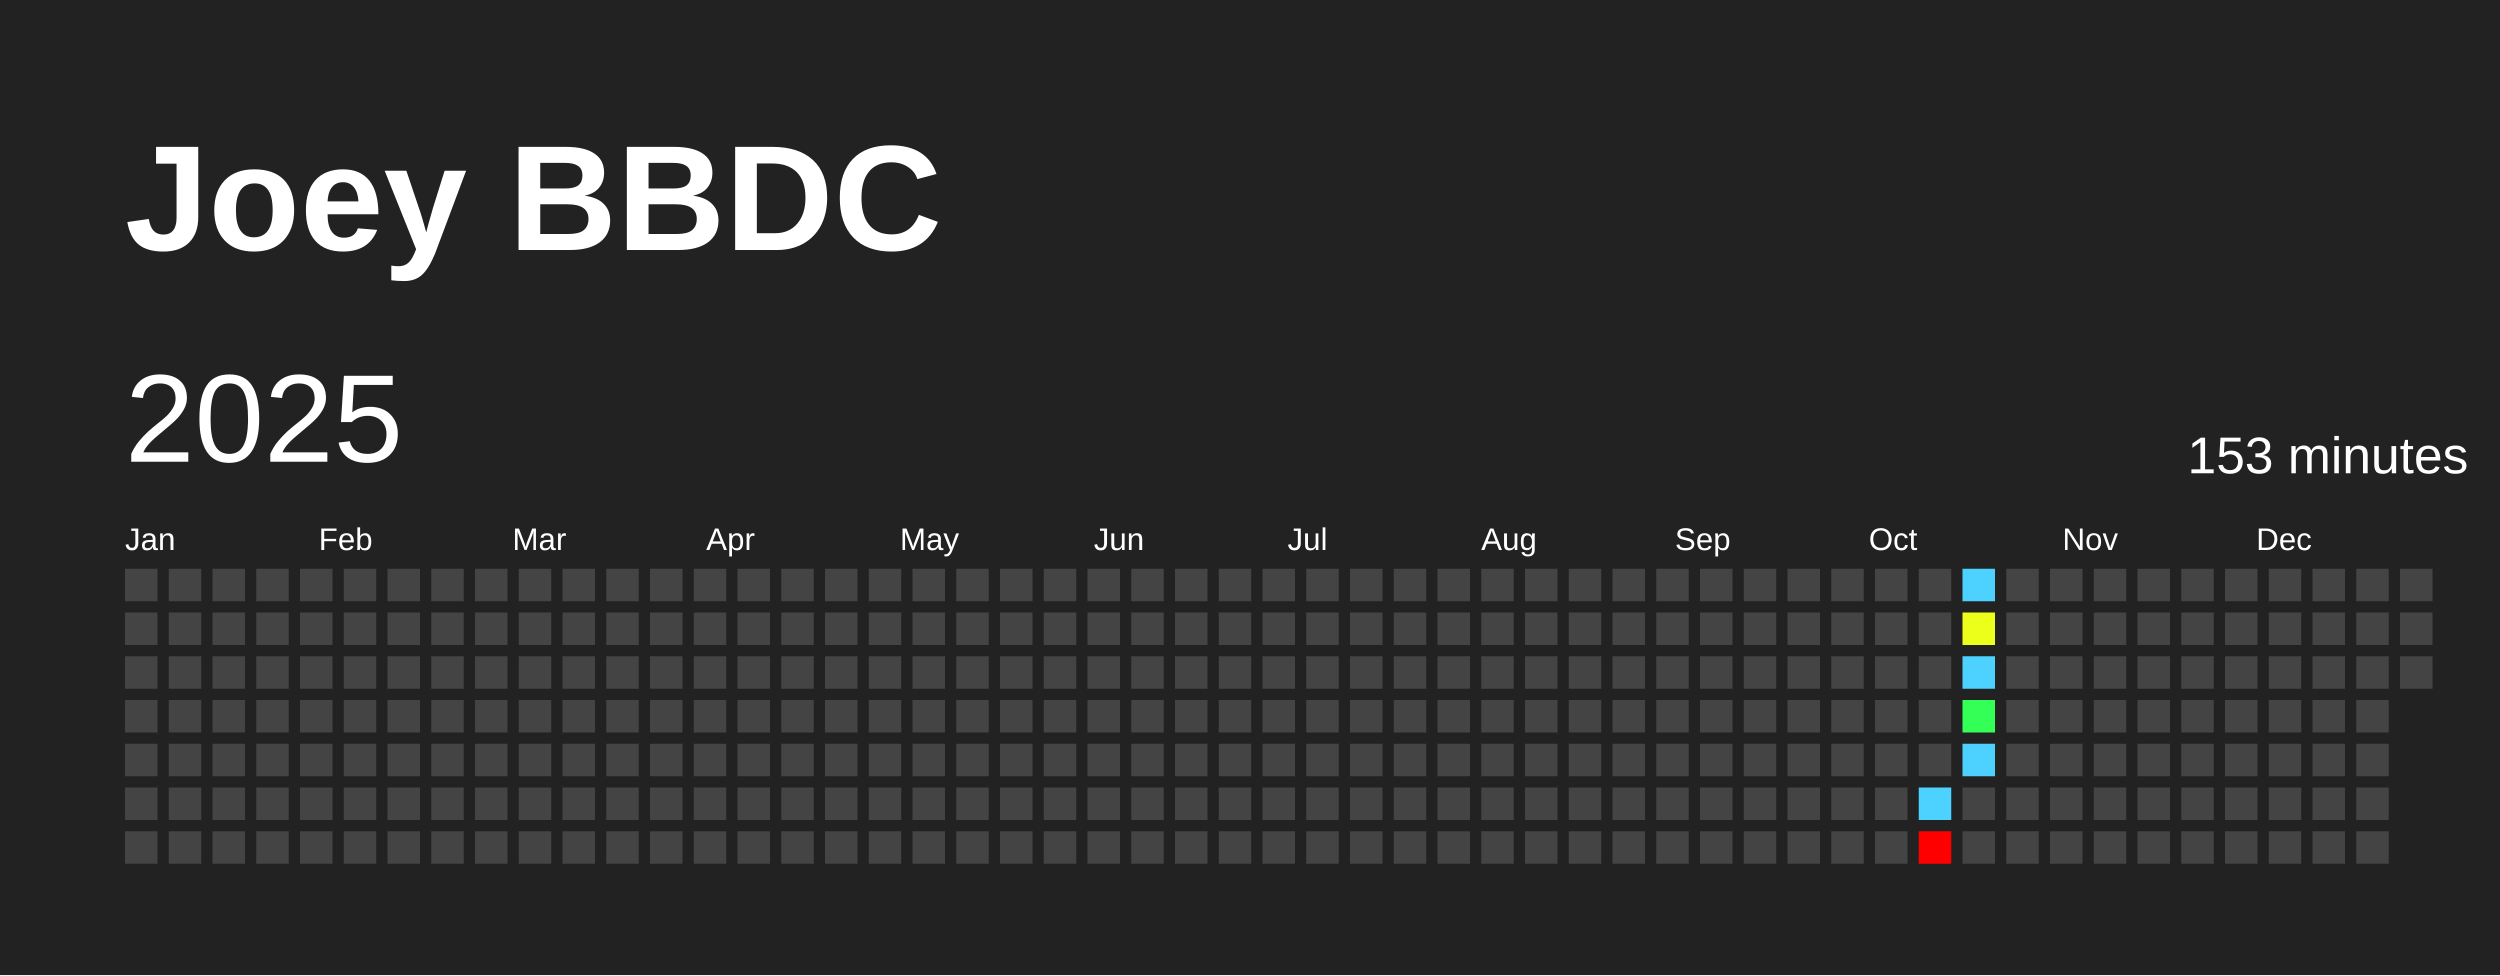
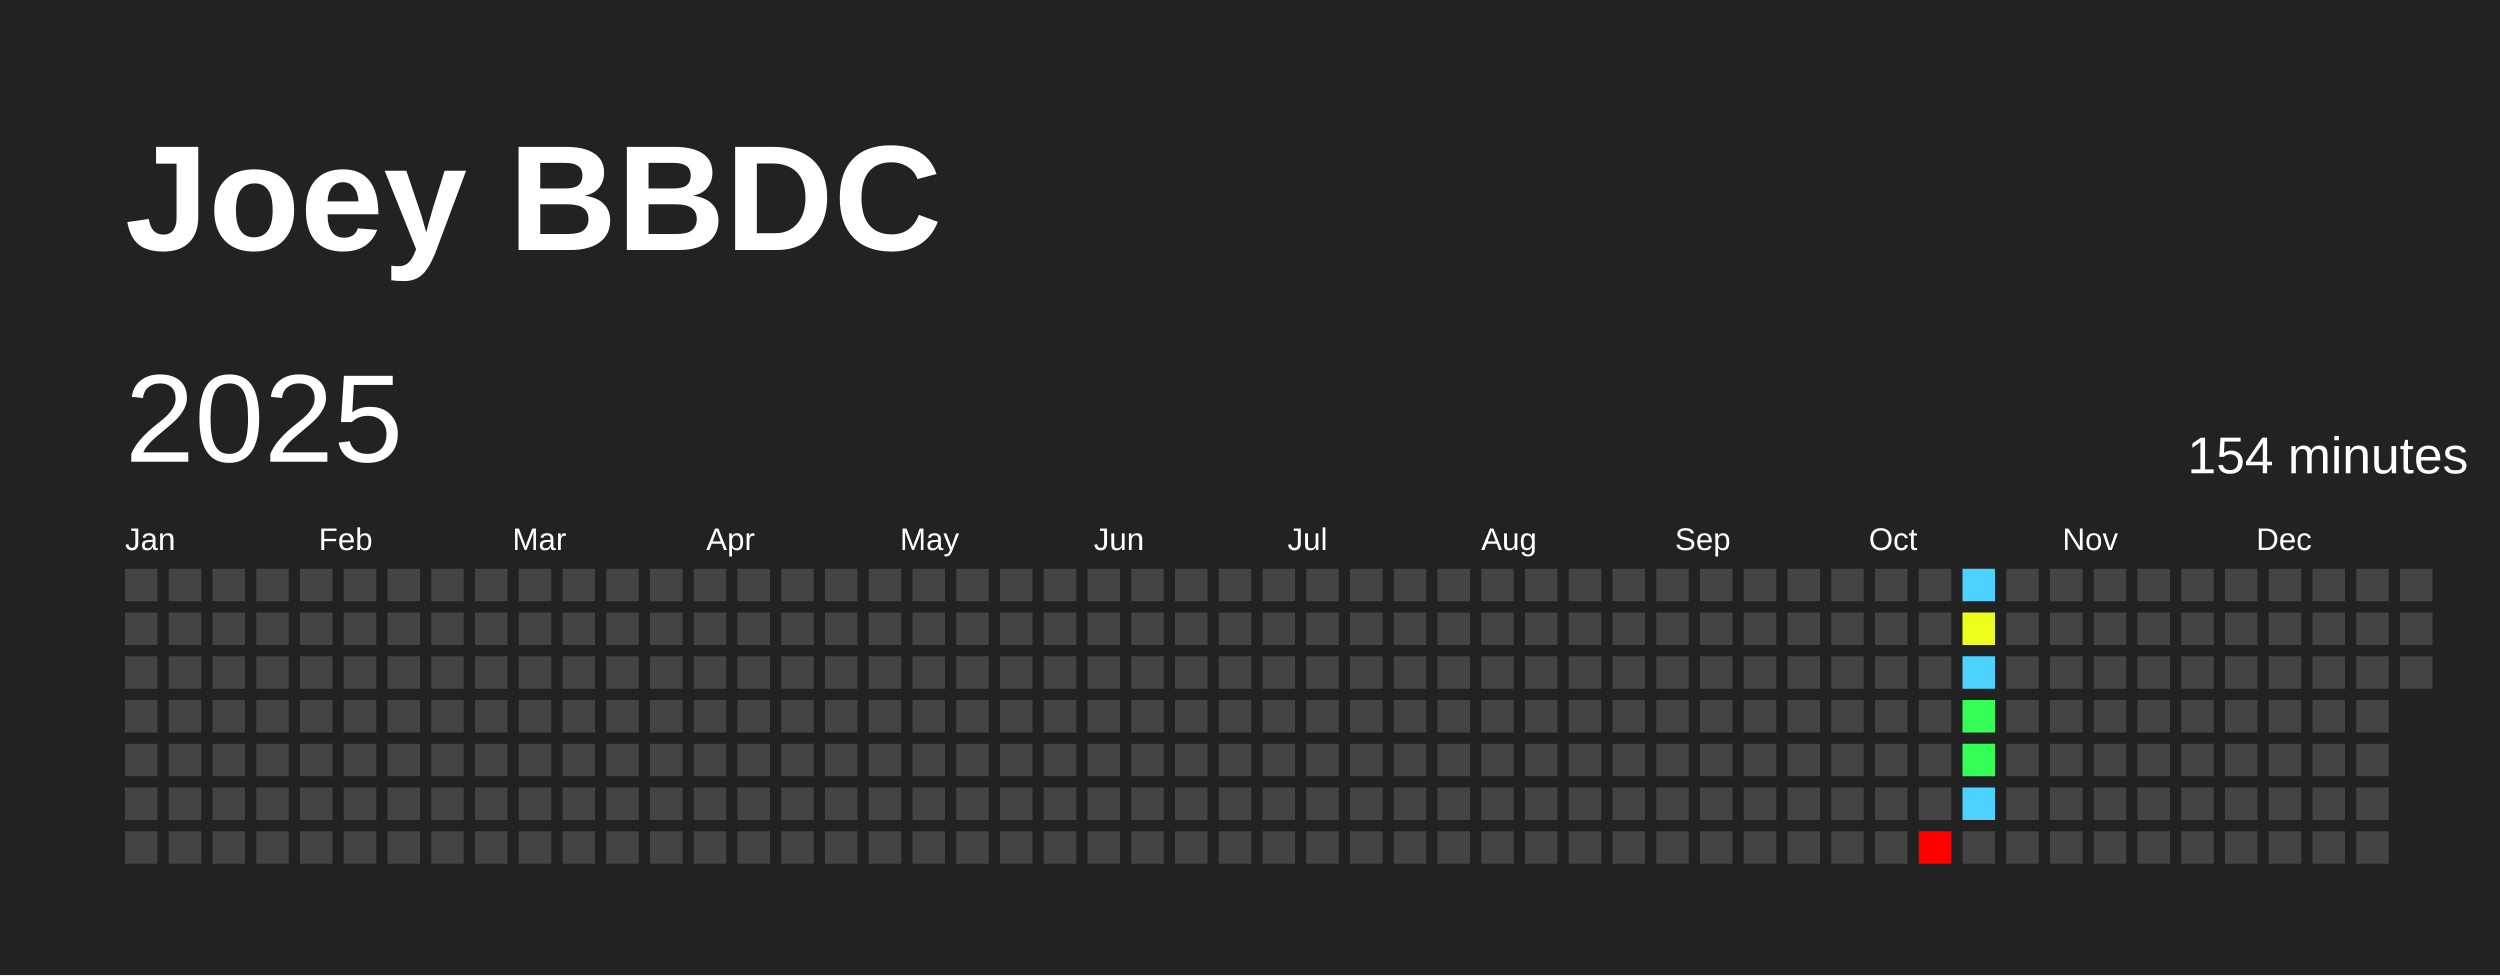
<svg xmlns="http://www.w3.org/2000/svg" baseProfile="full" height="78mm" version="1.1" viewBox="0,0,200,78" width="200mm">
  <defs />
  <rect fill="#222222" height="78" width="200" x="0" y="0" />
  <text fill="#FFFFFF" style="font-size:12px; font-family:Arial; font-weight:bold;" x="10" y="20">Joey BBDC</text>
  <text dominant-baseline="hanging" fill="#FFFFFF" style="font-size:10.0px; font-family:Arial;" x="10" y="30">2025</text>
-   <text dominant-baseline="hanging" fill="#FFFFFF" style="font-size:4.125px; font-family:Arial;" x="175" y="35">153 minutes</text>
+   <text dominant-baseline="hanging" fill="#FFFFFF" style="font-size:4.125px; font-family:Arial;" x="175" y="35">154 minutes</text>
  <text fill="#FFFFFF" style="font-size:2.5px; font-family:Arial" x="10.0" y="44">Jan</text>
  <text fill="#FFFFFF" style="font-size:2.5px; font-family:Arial" x="25.5" y="44">Feb</text>
  <text fill="#FFFFFF" style="font-size:2.5px; font-family:Arial" x="41.0" y="44">Mar</text>
  <text fill="#FFFFFF" style="font-size:2.5px; font-family:Arial" x="56.5" y="44">Apr</text>
  <text fill="#FFFFFF" style="font-size:2.5px; font-family:Arial" x="72.0" y="44">May</text>
  <text fill="#FFFFFF" style="font-size:2.5px; font-family:Arial" x="87.5" y="44">Jun</text>
  <text fill="#FFFFFF" style="font-size:2.5px; font-family:Arial" x="103.0" y="44">Jul</text>
  <text fill="#FFFFFF" style="font-size:2.5px; font-family:Arial" x="118.5" y="44">Aug</text>
  <text fill="#FFFFFF" style="font-size:2.5px; font-family:Arial" x="134.0" y="44">Sep</text>
  <text fill="#FFFFFF" style="font-size:2.5px; font-family:Arial" x="149.5" y="44">Oct</text>
  <text fill="#FFFFFF" style="font-size:2.5px; font-family:Arial" x="165.0" y="44">Nov</text>
  <text fill="#FFFFFF" style="font-size:2.5px; font-family:Arial" x="180.5" y="44">Dec</text>
  <rect fill="#444444" height="2.6" width="2.6" x="10.0" y="45.5" />
  <rect fill="#444444" height="2.6" width="2.6" x="10.0" y="49.0" />
  <rect fill="#444444" height="2.6" width="2.6" x="10.0" y="52.5" />
  <rect fill="#444444" height="2.6" width="2.6" x="10.0" y="56.0" />
  <rect fill="#444444" height="2.6" width="2.6" x="10.0" y="59.5" />
  <rect fill="#444444" height="2.6" width="2.6" x="10.0" y="63.0" />
  <rect fill="#444444" height="2.6" width="2.6" x="10.0" y="66.5" />
  <rect fill="#444444" height="2.6" width="2.6" x="13.5" y="45.5" />
  <rect fill="#444444" height="2.6" width="2.6" x="13.5" y="49.0" />
  <rect fill="#444444" height="2.6" width="2.6" x="13.5" y="52.5" />
  <rect fill="#444444" height="2.6" width="2.6" x="13.5" y="56.0" />
  <rect fill="#444444" height="2.6" width="2.6" x="13.5" y="59.5" />
  <rect fill="#444444" height="2.6" width="2.6" x="13.5" y="63.0" />
  <rect fill="#444444" height="2.6" width="2.6" x="13.5" y="66.5" />
  <rect fill="#444444" height="2.6" width="2.6" x="17.0" y="45.5" />
  <rect fill="#444444" height="2.6" width="2.6" x="17.0" y="49.0" />
  <rect fill="#444444" height="2.6" width="2.6" x="17.0" y="52.5" />
  <rect fill="#444444" height="2.6" width="2.6" x="17.0" y="56.0" />
  <rect fill="#444444" height="2.6" width="2.6" x="17.0" y="59.5" />
  <rect fill="#444444" height="2.6" width="2.6" x="17.0" y="63.0" />
  <rect fill="#444444" height="2.6" width="2.6" x="17.0" y="66.5" />
  <rect fill="#444444" height="2.6" width="2.6" x="20.5" y="45.5" />
  <rect fill="#444444" height="2.6" width="2.6" x="20.5" y="49.0" />
  <rect fill="#444444" height="2.6" width="2.6" x="20.5" y="52.5" />
  <rect fill="#444444" height="2.6" width="2.6" x="20.5" y="56.0" />
  <rect fill="#444444" height="2.6" width="2.6" x="20.5" y="59.5" />
  <rect fill="#444444" height="2.6" width="2.6" x="20.5" y="63.0" />
  <rect fill="#444444" height="2.6" width="2.6" x="20.5" y="66.5" />
  <rect fill="#444444" height="2.6" width="2.6" x="24.0" y="45.5" />
  <rect fill="#444444" height="2.6" width="2.6" x="24.0" y="49.0" />
  <rect fill="#444444" height="2.6" width="2.6" x="24.0" y="52.5" />
  <rect fill="#444444" height="2.6" width="2.6" x="24.0" y="56.0" />
  <rect fill="#444444" height="2.6" width="2.6" x="24.0" y="59.5" />
  <rect fill="#444444" height="2.6" width="2.6" x="24.0" y="63.0" />
  <rect fill="#444444" height="2.6" width="2.6" x="24.0" y="66.5" />
  <rect fill="#444444" height="2.6" width="2.6" x="27.5" y="45.5" />
  <rect fill="#444444" height="2.6" width="2.6" x="27.5" y="49.0" />
  <rect fill="#444444" height="2.6" width="2.6" x="27.5" y="52.5" />
  <rect fill="#444444" height="2.6" width="2.6" x="27.5" y="56.0" />
  <rect fill="#444444" height="2.6" width="2.6" x="27.5" y="59.5" />
  <rect fill="#444444" height="2.6" width="2.6" x="27.5" y="63.0" />
  <rect fill="#444444" height="2.6" width="2.6" x="27.5" y="66.5" />
  <rect fill="#444444" height="2.6" width="2.6" x="31.0" y="45.5" />
  <rect fill="#444444" height="2.6" width="2.6" x="31.0" y="49.0" />
  <rect fill="#444444" height="2.6" width="2.6" x="31.0" y="52.5" />
  <rect fill="#444444" height="2.6" width="2.6" x="31.0" y="56.0" />
  <rect fill="#444444" height="2.6" width="2.6" x="31.0" y="59.5" />
  <rect fill="#444444" height="2.6" width="2.6" x="31.0" y="63.0" />
  <rect fill="#444444" height="2.6" width="2.6" x="31.0" y="66.5" />
  <rect fill="#444444" height="2.6" width="2.6" x="34.5" y="45.5" />
  <rect fill="#444444" height="2.6" width="2.6" x="34.5" y="49.0" />
  <rect fill="#444444" height="2.6" width="2.6" x="34.5" y="52.5" />
  <rect fill="#444444" height="2.6" width="2.6" x="34.5" y="56.0" />
  <rect fill="#444444" height="2.6" width="2.6" x="34.5" y="59.5" />
  <rect fill="#444444" height="2.6" width="2.6" x="34.5" y="63.0" />
  <rect fill="#444444" height="2.6" width="2.6" x="34.5" y="66.5" />
  <rect fill="#444444" height="2.6" width="2.6" x="38.0" y="45.5" />
  <rect fill="#444444" height="2.6" width="2.6" x="38.0" y="49.0" />
  <rect fill="#444444" height="2.6" width="2.6" x="38.0" y="52.5" />
  <rect fill="#444444" height="2.6" width="2.6" x="38.0" y="56.0" />
  <rect fill="#444444" height="2.6" width="2.6" x="38.0" y="59.5" />
  <rect fill="#444444" height="2.6" width="2.6" x="38.0" y="63.0" />
  <rect fill="#444444" height="2.6" width="2.6" x="38.0" y="66.5" />
  <rect fill="#444444" height="2.6" width="2.6" x="41.5" y="45.5" />
  <rect fill="#444444" height="2.6" width="2.6" x="41.5" y="49.0" />
  <rect fill="#444444" height="2.6" width="2.6" x="41.5" y="52.5" />
  <rect fill="#444444" height="2.6" width="2.6" x="41.5" y="56.0" />
  <rect fill="#444444" height="2.6" width="2.6" x="41.5" y="59.5" />
  <rect fill="#444444" height="2.6" width="2.6" x="41.5" y="63.0" />
  <rect fill="#444444" height="2.6" width="2.6" x="41.5" y="66.5" />
  <rect fill="#444444" height="2.6" width="2.6" x="45.0" y="45.5" />
  <rect fill="#444444" height="2.6" width="2.6" x="45.0" y="49.0" />
  <rect fill="#444444" height="2.6" width="2.6" x="45.0" y="52.5" />
  <rect fill="#444444" height="2.6" width="2.6" x="45.0" y="56.0" />
  <rect fill="#444444" height="2.6" width="2.6" x="45.0" y="59.5" />
  <rect fill="#444444" height="2.6" width="2.6" x="45.0" y="63.0" />
  <rect fill="#444444" height="2.6" width="2.6" x="45.0" y="66.5" />
  <rect fill="#444444" height="2.6" width="2.6" x="48.5" y="45.5" />
  <rect fill="#444444" height="2.6" width="2.6" x="48.5" y="49.0" />
  <rect fill="#444444" height="2.6" width="2.6" x="48.5" y="52.5" />
  <rect fill="#444444" height="2.6" width="2.6" x="48.5" y="56.0" />
  <rect fill="#444444" height="2.6" width="2.6" x="48.5" y="59.5" />
  <rect fill="#444444" height="2.6" width="2.6" x="48.5" y="63.0" />
  <rect fill="#444444" height="2.6" width="2.6" x="48.5" y="66.5" />
  <rect fill="#444444" height="2.6" width="2.6" x="52.0" y="45.5" />
  <rect fill="#444444" height="2.6" width="2.6" x="52.0" y="49.0" />
  <rect fill="#444444" height="2.6" width="2.6" x="52.0" y="52.5" />
  <rect fill="#444444" height="2.6" width="2.6" x="52.0" y="56.0" />
  <rect fill="#444444" height="2.6" width="2.6" x="52.0" y="59.5" />
  <rect fill="#444444" height="2.6" width="2.6" x="52.0" y="63.0" />
  <rect fill="#444444" height="2.6" width="2.6" x="52.0" y="66.5" />
  <rect fill="#444444" height="2.6" width="2.6" x="55.5" y="45.5" />
  <rect fill="#444444" height="2.6" width="2.6" x="55.5" y="49.0" />
  <rect fill="#444444" height="2.6" width="2.6" x="55.5" y="52.5" />
  <rect fill="#444444" height="2.6" width="2.6" x="55.5" y="56.0" />
  <rect fill="#444444" height="2.6" width="2.6" x="55.5" y="59.5" />
  <rect fill="#444444" height="2.6" width="2.6" x="55.5" y="63.0" />
  <rect fill="#444444" height="2.6" width="2.6" x="55.5" y="66.5" />
  <rect fill="#444444" height="2.6" width="2.6" x="59.0" y="45.5" />
  <rect fill="#444444" height="2.6" width="2.6" x="59.0" y="49.0" />
  <rect fill="#444444" height="2.6" width="2.6" x="59.0" y="52.5" />
  <rect fill="#444444" height="2.6" width="2.6" x="59.0" y="56.0" />
  <rect fill="#444444" height="2.6" width="2.6" x="59.0" y="59.5" />
  <rect fill="#444444" height="2.6" width="2.6" x="59.0" y="63.0" />
  <rect fill="#444444" height="2.6" width="2.6" x="59.0" y="66.5" />
  <rect fill="#444444" height="2.6" width="2.6" x="62.5" y="45.5" />
  <rect fill="#444444" height="2.6" width="2.6" x="62.5" y="49.0" />
  <rect fill="#444444" height="2.6" width="2.6" x="62.5" y="52.5" />
  <rect fill="#444444" height="2.6" width="2.6" x="62.5" y="56.0" />
  <rect fill="#444444" height="2.6" width="2.6" x="62.5" y="59.5" />
  <rect fill="#444444" height="2.6" width="2.6" x="62.5" y="63.0" />
  <rect fill="#444444" height="2.6" width="2.6" x="62.5" y="66.5" />
  <rect fill="#444444" height="2.6" width="2.6" x="66.0" y="45.5" />
  <rect fill="#444444" height="2.6" width="2.6" x="66.0" y="49.0" />
  <rect fill="#444444" height="2.6" width="2.6" x="66.0" y="52.5" />
  <rect fill="#444444" height="2.6" width="2.6" x="66.0" y="56.0" />
  <rect fill="#444444" height="2.6" width="2.6" x="66.0" y="59.5" />
  <rect fill="#444444" height="2.6" width="2.6" x="66.0" y="63.0" />
  <rect fill="#444444" height="2.6" width="2.6" x="66.0" y="66.5" />
  <rect fill="#444444" height="2.6" width="2.6" x="69.5" y="45.5" />
  <rect fill="#444444" height="2.6" width="2.6" x="69.5" y="49.0" />
  <rect fill="#444444" height="2.6" width="2.6" x="69.5" y="52.5" />
  <rect fill="#444444" height="2.6" width="2.6" x="69.5" y="56.0" />
  <rect fill="#444444" height="2.6" width="2.6" x="69.5" y="59.5" />
  <rect fill="#444444" height="2.6" width="2.6" x="69.5" y="63.0" />
  <rect fill="#444444" height="2.6" width="2.6" x="69.5" y="66.5" />
  <rect fill="#444444" height="2.6" width="2.6" x="73.0" y="45.5" />
  <rect fill="#444444" height="2.6" width="2.6" x="73.0" y="49.0" />
  <rect fill="#444444" height="2.6" width="2.6" x="73.0" y="52.5" />
  <rect fill="#444444" height="2.6" width="2.6" x="73.0" y="56.0" />
  <rect fill="#444444" height="2.6" width="2.6" x="73.0" y="59.5" />
  <rect fill="#444444" height="2.6" width="2.6" x="73.0" y="63.0" />
  <rect fill="#444444" height="2.6" width="2.6" x="73.0" y="66.5" />
  <rect fill="#444444" height="2.6" width="2.6" x="76.5" y="45.5" />
  <rect fill="#444444" height="2.6" width="2.6" x="76.5" y="49.0" />
  <rect fill="#444444" height="2.6" width="2.6" x="76.5" y="52.5" />
  <rect fill="#444444" height="2.6" width="2.6" x="76.5" y="56.0" />
  <rect fill="#444444" height="2.6" width="2.6" x="76.5" y="59.5" />
  <rect fill="#444444" height="2.6" width="2.6" x="76.5" y="63.0" />
  <rect fill="#444444" height="2.6" width="2.6" x="76.5" y="66.5" />
  <rect fill="#444444" height="2.6" width="2.6" x="80.0" y="45.5" />
  <rect fill="#444444" height="2.6" width="2.6" x="80.0" y="49.0" />
  <rect fill="#444444" height="2.6" width="2.6" x="80.0" y="52.5" />
  <rect fill="#444444" height="2.6" width="2.6" x="80.0" y="56.0" />
  <rect fill="#444444" height="2.6" width="2.6" x="80.0" y="59.5" />
  <rect fill="#444444" height="2.6" width="2.6" x="80.0" y="63.0" />
  <rect fill="#444444" height="2.6" width="2.6" x="80.0" y="66.5" />
  <rect fill="#444444" height="2.6" width="2.6" x="83.5" y="45.5" />
  <rect fill="#444444" height="2.6" width="2.6" x="83.5" y="49.0" />
  <rect fill="#444444" height="2.6" width="2.6" x="83.5" y="52.5" />
  <rect fill="#444444" height="2.6" width="2.6" x="83.5" y="56.0" />
  <rect fill="#444444" height="2.6" width="2.6" x="83.5" y="59.5" />
  <rect fill="#444444" height="2.6" width="2.6" x="83.5" y="63.0" />
  <rect fill="#444444" height="2.6" width="2.6" x="83.5" y="66.5" />
  <rect fill="#444444" height="2.6" width="2.6" x="87.0" y="45.5" />
  <rect fill="#444444" height="2.6" width="2.6" x="87.0" y="49.0" />
  <rect fill="#444444" height="2.6" width="2.6" x="87.0" y="52.5" />
  <rect fill="#444444" height="2.6" width="2.6" x="87.0" y="56.0" />
  <rect fill="#444444" height="2.6" width="2.6" x="87.0" y="59.5" />
  <rect fill="#444444" height="2.6" width="2.6" x="87.0" y="63.0" />
  <rect fill="#444444" height="2.6" width="2.6" x="87.0" y="66.5" />
  <rect fill="#444444" height="2.6" width="2.6" x="90.5" y="45.5" />
  <rect fill="#444444" height="2.6" width="2.6" x="90.5" y="49.0" />
  <rect fill="#444444" height="2.6" width="2.6" x="90.5" y="52.5" />
  <rect fill="#444444" height="2.6" width="2.6" x="90.5" y="56.0" />
  <rect fill="#444444" height="2.6" width="2.6" x="90.5" y="59.5" />
  <rect fill="#444444" height="2.6" width="2.6" x="90.5" y="63.0" />
  <rect fill="#444444" height="2.6" width="2.6" x="90.5" y="66.5" />
  <rect fill="#444444" height="2.6" width="2.6" x="94.0" y="45.5" />
  <rect fill="#444444" height="2.6" width="2.6" x="94.0" y="49.0" />
  <rect fill="#444444" height="2.6" width="2.6" x="94.0" y="52.5" />
  <rect fill="#444444" height="2.6" width="2.6" x="94.0" y="56.0" />
  <rect fill="#444444" height="2.6" width="2.6" x="94.0" y="59.5" />
  <rect fill="#444444" height="2.6" width="2.6" x="94.0" y="63.0" />
  <rect fill="#444444" height="2.6" width="2.6" x="94.0" y="66.5" />
  <rect fill="#444444" height="2.6" width="2.6" x="97.5" y="45.5" />
  <rect fill="#444444" height="2.6" width="2.6" x="97.5" y="49.0" />
  <rect fill="#444444" height="2.6" width="2.6" x="97.5" y="52.5" />
  <rect fill="#444444" height="2.6" width="2.6" x="97.5" y="56.0" />
  <rect fill="#444444" height="2.6" width="2.6" x="97.5" y="59.5" />
  <rect fill="#444444" height="2.6" width="2.6" x="97.5" y="63.0" />
  <rect fill="#444444" height="2.6" width="2.6" x="97.5" y="66.5" />
  <rect fill="#444444" height="2.6" width="2.6" x="101.0" y="45.5" />
  <rect fill="#444444" height="2.6" width="2.6" x="101.0" y="49.0" />
  <rect fill="#444444" height="2.6" width="2.6" x="101.0" y="52.5" />
  <rect fill="#444444" height="2.6" width="2.6" x="101.0" y="56.0" />
  <rect fill="#444444" height="2.6" width="2.6" x="101.0" y="59.5" />
  <rect fill="#444444" height="2.6" width="2.6" x="101.0" y="63.0" />
  <rect fill="#444444" height="2.6" width="2.6" x="101.0" y="66.5" />
  <rect fill="#444444" height="2.6" width="2.6" x="104.5" y="45.5" />
  <rect fill="#444444" height="2.6" width="2.6" x="104.5" y="49.0" />
  <rect fill="#444444" height="2.6" width="2.6" x="104.5" y="52.5" />
  <rect fill="#444444" height="2.6" width="2.6" x="104.5" y="56.0" />
  <rect fill="#444444" height="2.6" width="2.6" x="104.5" y="59.5" />
  <rect fill="#444444" height="2.6" width="2.6" x="104.5" y="63.0" />
  <rect fill="#444444" height="2.6" width="2.6" x="104.5" y="66.5" />
  <rect fill="#444444" height="2.6" width="2.6" x="108.0" y="45.5" />
  <rect fill="#444444" height="2.6" width="2.6" x="108.0" y="49.0" />
  <rect fill="#444444" height="2.6" width="2.6" x="108.0" y="52.5" />
  <rect fill="#444444" height="2.6" width="2.6" x="108.0" y="56.0" />
  <rect fill="#444444" height="2.6" width="2.6" x="108.0" y="59.5" />
  <rect fill="#444444" height="2.6" width="2.6" x="108.0" y="63.0" />
  <rect fill="#444444" height="2.6" width="2.6" x="108.0" y="66.5" />
  <rect fill="#444444" height="2.6" width="2.6" x="111.5" y="45.5" />
  <rect fill="#444444" height="2.6" width="2.6" x="111.5" y="49.0" />
  <rect fill="#444444" height="2.6" width="2.6" x="111.5" y="52.5" />
  <rect fill="#444444" height="2.6" width="2.6" x="111.5" y="56.0" />
  <rect fill="#444444" height="2.6" width="2.6" x="111.5" y="59.5" />
  <rect fill="#444444" height="2.6" width="2.6" x="111.5" y="63.0" />
  <rect fill="#444444" height="2.6" width="2.6" x="111.5" y="66.5" />
  <rect fill="#444444" height="2.6" width="2.6" x="115.0" y="45.5" />
  <rect fill="#444444" height="2.6" width="2.6" x="115.0" y="49.0" />
  <rect fill="#444444" height="2.6" width="2.6" x="115.0" y="52.5" />
  <rect fill="#444444" height="2.6" width="2.6" x="115.0" y="56.0" />
  <rect fill="#444444" height="2.6" width="2.6" x="115.0" y="59.5" />
  <rect fill="#444444" height="2.6" width="2.6" x="115.0" y="63.0" />
  <rect fill="#444444" height="2.6" width="2.6" x="115.0" y="66.5" />
  <rect fill="#444444" height="2.6" width="2.6" x="118.5" y="45.5" />
  <rect fill="#444444" height="2.6" width="2.6" x="118.5" y="49.0" />
  <rect fill="#444444" height="2.6" width="2.6" x="118.5" y="52.5" />
  <rect fill="#444444" height="2.6" width="2.6" x="118.5" y="56.0" />
  <rect fill="#444444" height="2.6" width="2.6" x="118.5" y="59.5" />
  <rect fill="#444444" height="2.6" width="2.6" x="118.5" y="63.0" />
  <rect fill="#444444" height="2.6" width="2.6" x="118.5" y="66.5" />
  <rect fill="#444444" height="2.6" width="2.6" x="122.0" y="45.5" />
  <rect fill="#444444" height="2.6" width="2.6" x="122.0" y="49.0" />
  <rect fill="#444444" height="2.6" width="2.6" x="122.0" y="52.5" />
  <rect fill="#444444" height="2.6" width="2.6" x="122.0" y="56.0" />
  <rect fill="#444444" height="2.6" width="2.6" x="122.0" y="59.5" />
  <rect fill="#444444" height="2.6" width="2.6" x="122.0" y="63.0" />
  <rect fill="#444444" height="2.6" width="2.6" x="122.0" y="66.5" />
  <rect fill="#444444" height="2.6" width="2.6" x="125.5" y="45.5" />
  <rect fill="#444444" height="2.6" width="2.6" x="125.5" y="49.0" />
  <rect fill="#444444" height="2.6" width="2.6" x="125.5" y="52.5" />
  <rect fill="#444444" height="2.6" width="2.6" x="125.5" y="56.0" />
  <rect fill="#444444" height="2.6" width="2.6" x="125.5" y="59.5" />
  <rect fill="#444444" height="2.6" width="2.6" x="125.5" y="63.0" />
  <rect fill="#444444" height="2.6" width="2.6" x="125.5" y="66.5" />
  <rect fill="#444444" height="2.6" width="2.6" x="129.0" y="45.5" />
  <rect fill="#444444" height="2.6" width="2.6" x="129.0" y="49.0" />
  <rect fill="#444444" height="2.6" width="2.6" x="129.0" y="52.5" />
  <rect fill="#444444" height="2.6" width="2.6" x="129.0" y="56.0" />
  <rect fill="#444444" height="2.6" width="2.6" x="129.0" y="59.5" />
  <rect fill="#444444" height="2.6" width="2.6" x="129.0" y="63.0" />
  <rect fill="#444444" height="2.6" width="2.6" x="129.0" y="66.5" />
  <rect fill="#444444" height="2.6" width="2.6" x="132.5" y="45.5" />
  <rect fill="#444444" height="2.6" width="2.6" x="132.5" y="49.0" />
  <rect fill="#444444" height="2.6" width="2.6" x="132.5" y="52.5" />
  <rect fill="#444444" height="2.6" width="2.6" x="132.5" y="56.0" />
  <rect fill="#444444" height="2.6" width="2.6" x="132.5" y="59.5" />
  <rect fill="#444444" height="2.6" width="2.6" x="132.5" y="63.0" />
  <rect fill="#444444" height="2.6" width="2.6" x="132.5" y="66.5" />
  <rect fill="#444444" height="2.6" width="2.6" x="136.0" y="45.5" />
  <rect fill="#444444" height="2.6" width="2.6" x="136.0" y="49.0" />
  <rect fill="#444444" height="2.6" width="2.6" x="136.0" y="52.5" />
  <rect fill="#444444" height="2.6" width="2.6" x="136.0" y="56.0" />
  <rect fill="#444444" height="2.6" width="2.6" x="136.0" y="59.5" />
  <rect fill="#444444" height="2.6" width="2.6" x="136.0" y="63.0" />
  <rect fill="#444444" height="2.6" width="2.6" x="136.0" y="66.5" />
  <rect fill="#444444" height="2.6" width="2.6" x="139.5" y="45.5" />
  <rect fill="#444444" height="2.6" width="2.6" x="139.5" y="49.0" />
  <rect fill="#444444" height="2.6" width="2.6" x="139.5" y="52.5" />
  <rect fill="#444444" height="2.6" width="2.6" x="139.5" y="56.0" />
  <rect fill="#444444" height="2.6" width="2.6" x="139.5" y="59.5" />
  <rect fill="#444444" height="2.6" width="2.6" x="139.5" y="63.0" />
  <rect fill="#444444" height="2.6" width="2.6" x="139.5" y="66.5" />
  <rect fill="#444444" height="2.6" width="2.6" x="143.0" y="45.5" />
  <rect fill="#444444" height="2.6" width="2.6" x="143.0" y="49.0" />
  <rect fill="#444444" height="2.6" width="2.6" x="143.0" y="52.5" />
  <rect fill="#444444" height="2.6" width="2.6" x="143.0" y="56.0" />
  <rect fill="#444444" height="2.6" width="2.6" x="143.0" y="59.5" />
  <rect fill="#444444" height="2.6" width="2.6" x="143.0" y="63.0" />
  <rect fill="#444444" height="2.6" width="2.6" x="143.0" y="66.5" />
  <rect fill="#444444" height="2.6" width="2.6" x="146.5" y="45.5" />
  <rect fill="#444444" height="2.6" width="2.6" x="146.5" y="49.0" />
  <rect fill="#444444" height="2.6" width="2.6" x="146.5" y="52.5" />
  <rect fill="#444444" height="2.6" width="2.6" x="146.5" y="56.0" />
  <rect fill="#444444" height="2.6" width="2.6" x="146.5" y="59.5" />
  <rect fill="#444444" height="2.6" width="2.6" x="146.5" y="63.0" />
  <rect fill="#444444" height="2.6" width="2.6" x="146.5" y="66.5" />
  <rect fill="#444444" height="2.6" width="2.6" x="150.0" y="45.5" />
  <rect fill="#444444" height="2.6" width="2.6" x="150.0" y="49.0" />
  <rect fill="#444444" height="2.6" width="2.6" x="150.0" y="52.5" />
  <rect fill="#444444" height="2.6" width="2.6" x="150.0" y="56.0" />
  <rect fill="#444444" height="2.6" width="2.6" x="150.0" y="59.5" />
  <rect fill="#444444" height="2.6" width="2.6" x="150.0" y="63.0" />
  <rect fill="#444444" height="2.6" width="2.6" x="150.0" y="66.5" />
  <rect fill="#444444" height="2.6" width="2.6" x="153.5" y="45.5" />
  <rect fill="#444444" height="2.6" width="2.6" x="153.5" y="49.0" />
  <rect fill="#444444" height="2.6" width="2.6" x="153.5" y="52.5" />
  <rect fill="#444444" height="2.6" width="2.6" x="153.5" y="56.0" />
  <rect fill="#444444" height="2.6" width="2.6" x="153.5" y="59.5" />
-   <rect fill="#4dd2ff" height="2.6" width="2.6" x="153.5" y="63.0" />
+   <rect fill="#444444" height="2.6" width="2.6" x="153.5" y="63.0" />
  <rect fill="red" height="2.6" width="2.6" x="153.5" y="66.5" />
  <rect fill="#4dd2ff" height="2.6" width="2.6" x="157.0" y="45.5" />
  <rect fill="#ecff1a" height="2.6" width="2.6" x="157.0" y="49.0" />
  <rect fill="#4dd2ff" height="2.6" width="2.6" x="157.0" y="52.5" />
  <rect fill="#33ff56" height="2.6" width="2.6" x="157.0" y="56.0" />
-   <rect fill="#4dd2ff" height="2.6" width="2.6" x="157.0" y="59.5" />
-   <rect fill="#444444" height="2.6" width="2.6" x="157.0" y="63.0" />
+   <rect fill="#33ff56" height="2.6" width="2.6" x="157.0" y="59.5" />
+   <rect fill="#4dd2ff" height="2.6" width="2.6" x="157.0" y="63.0" />
  <rect fill="#444444" height="2.6" width="2.6" x="157.0" y="66.5" />
  <rect fill="#444444" height="2.6" width="2.6" x="160.5" y="45.5" />
  <rect fill="#444444" height="2.6" width="2.6" x="160.5" y="49.0" />
  <rect fill="#444444" height="2.6" width="2.6" x="160.5" y="52.5" />
  <rect fill="#444444" height="2.6" width="2.6" x="160.5" y="56.0" />
  <rect fill="#444444" height="2.6" width="2.6" x="160.5" y="59.5" />
  <rect fill="#444444" height="2.6" width="2.6" x="160.5" y="63.0" />
  <rect fill="#444444" height="2.6" width="2.6" x="160.5" y="66.5" />
  <rect fill="#444444" height="2.6" width="2.6" x="164.0" y="45.5" />
  <rect fill="#444444" height="2.6" width="2.6" x="164.0" y="49.0" />
  <rect fill="#444444" height="2.6" width="2.6" x="164.0" y="52.5" />
  <rect fill="#444444" height="2.6" width="2.6" x="164.0" y="56.0" />
  <rect fill="#444444" height="2.6" width="2.6" x="164.0" y="59.5" />
  <rect fill="#444444" height="2.6" width="2.6" x="164.0" y="63.0" />
  <rect fill="#444444" height="2.6" width="2.6" x="164.0" y="66.5" />
  <rect fill="#444444" height="2.6" width="2.6" x="167.5" y="45.5" />
  <rect fill="#444444" height="2.6" width="2.6" x="167.5" y="49.0" />
  <rect fill="#444444" height="2.6" width="2.6" x="167.5" y="52.5" />
  <rect fill="#444444" height="2.6" width="2.6" x="167.5" y="56.0" />
  <rect fill="#444444" height="2.6" width="2.6" x="167.5" y="59.5" />
  <rect fill="#444444" height="2.6" width="2.6" x="167.5" y="63.0" />
  <rect fill="#444444" height="2.6" width="2.6" x="167.5" y="66.5" />
  <rect fill="#444444" height="2.6" width="2.6" x="171.0" y="45.5" />
  <rect fill="#444444" height="2.6" width="2.6" x="171.0" y="49.0" />
  <rect fill="#444444" height="2.6" width="2.6" x="171.0" y="52.5" />
  <rect fill="#444444" height="2.6" width="2.6" x="171.0" y="56.0" />
  <rect fill="#444444" height="2.6" width="2.6" x="171.0" y="59.5" />
  <rect fill="#444444" height="2.6" width="2.6" x="171.0" y="63.0" />
  <rect fill="#444444" height="2.6" width="2.6" x="171.0" y="66.5" />
  <rect fill="#444444" height="2.6" width="2.6" x="174.5" y="45.5" />
  <rect fill="#444444" height="2.6" width="2.6" x="174.5" y="49.0" />
  <rect fill="#444444" height="2.6" width="2.6" x="174.5" y="52.5" />
  <rect fill="#444444" height="2.6" width="2.6" x="174.5" y="56.0" />
  <rect fill="#444444" height="2.6" width="2.6" x="174.5" y="59.5" />
  <rect fill="#444444" height="2.6" width="2.6" x="174.5" y="63.0" />
  <rect fill="#444444" height="2.6" width="2.6" x="174.5" y="66.5" />
  <rect fill="#444444" height="2.6" width="2.6" x="178.0" y="45.5" />
  <rect fill="#444444" height="2.6" width="2.6" x="178.0" y="49.0" />
  <rect fill="#444444" height="2.6" width="2.6" x="178.0" y="52.5" />
  <rect fill="#444444" height="2.6" width="2.6" x="178.0" y="56.0" />
  <rect fill="#444444" height="2.6" width="2.6" x="178.0" y="59.5" />
  <rect fill="#444444" height="2.6" width="2.6" x="178.0" y="63.0" />
  <rect fill="#444444" height="2.6" width="2.6" x="178.0" y="66.5" />
  <rect fill="#444444" height="2.6" width="2.6" x="181.5" y="45.5" />
  <rect fill="#444444" height="2.6" width="2.6" x="181.5" y="49.0" />
  <rect fill="#444444" height="2.6" width="2.6" x="181.5" y="52.5" />
  <rect fill="#444444" height="2.6" width="2.6" x="181.5" y="56.0" />
  <rect fill="#444444" height="2.6" width="2.6" x="181.5" y="59.5" />
  <rect fill="#444444" height="2.6" width="2.6" x="181.5" y="63.0" />
  <rect fill="#444444" height="2.6" width="2.6" x="181.5" y="66.5" />
  <rect fill="#444444" height="2.6" width="2.6" x="185.0" y="45.5" />
  <rect fill="#444444" height="2.6" width="2.6" x="185.0" y="49.0" />
  <rect fill="#444444" height="2.6" width="2.6" x="185.0" y="52.5" />
  <rect fill="#444444" height="2.6" width="2.6" x="185.0" y="56.0" />
  <rect fill="#444444" height="2.6" width="2.6" x="185.0" y="59.5" />
  <rect fill="#444444" height="2.6" width="2.6" x="185.0" y="63.0" />
  <rect fill="#444444" height="2.6" width="2.6" x="185.0" y="66.5" />
  <rect fill="#444444" height="2.6" width="2.6" x="188.5" y="45.5" />
  <rect fill="#444444" height="2.6" width="2.6" x="188.5" y="49.0" />
  <rect fill="#444444" height="2.6" width="2.6" x="188.5" y="52.5" />
  <rect fill="#444444" height="2.6" width="2.6" x="188.5" y="56.0" />
  <rect fill="#444444" height="2.6" width="2.6" x="188.5" y="59.5" />
  <rect fill="#444444" height="2.6" width="2.6" x="188.5" y="63.0" />
  <rect fill="#444444" height="2.6" width="2.6" x="188.5" y="66.5" />
  <rect fill="#444444" height="2.6" width="2.6" x="192.0" y="45.5" />
  <rect fill="#444444" height="2.6" width="2.6" x="192.0" y="49.0" />
  <rect fill="#444444" height="2.6" width="2.6" x="192.0" y="52.5" />
</svg>
